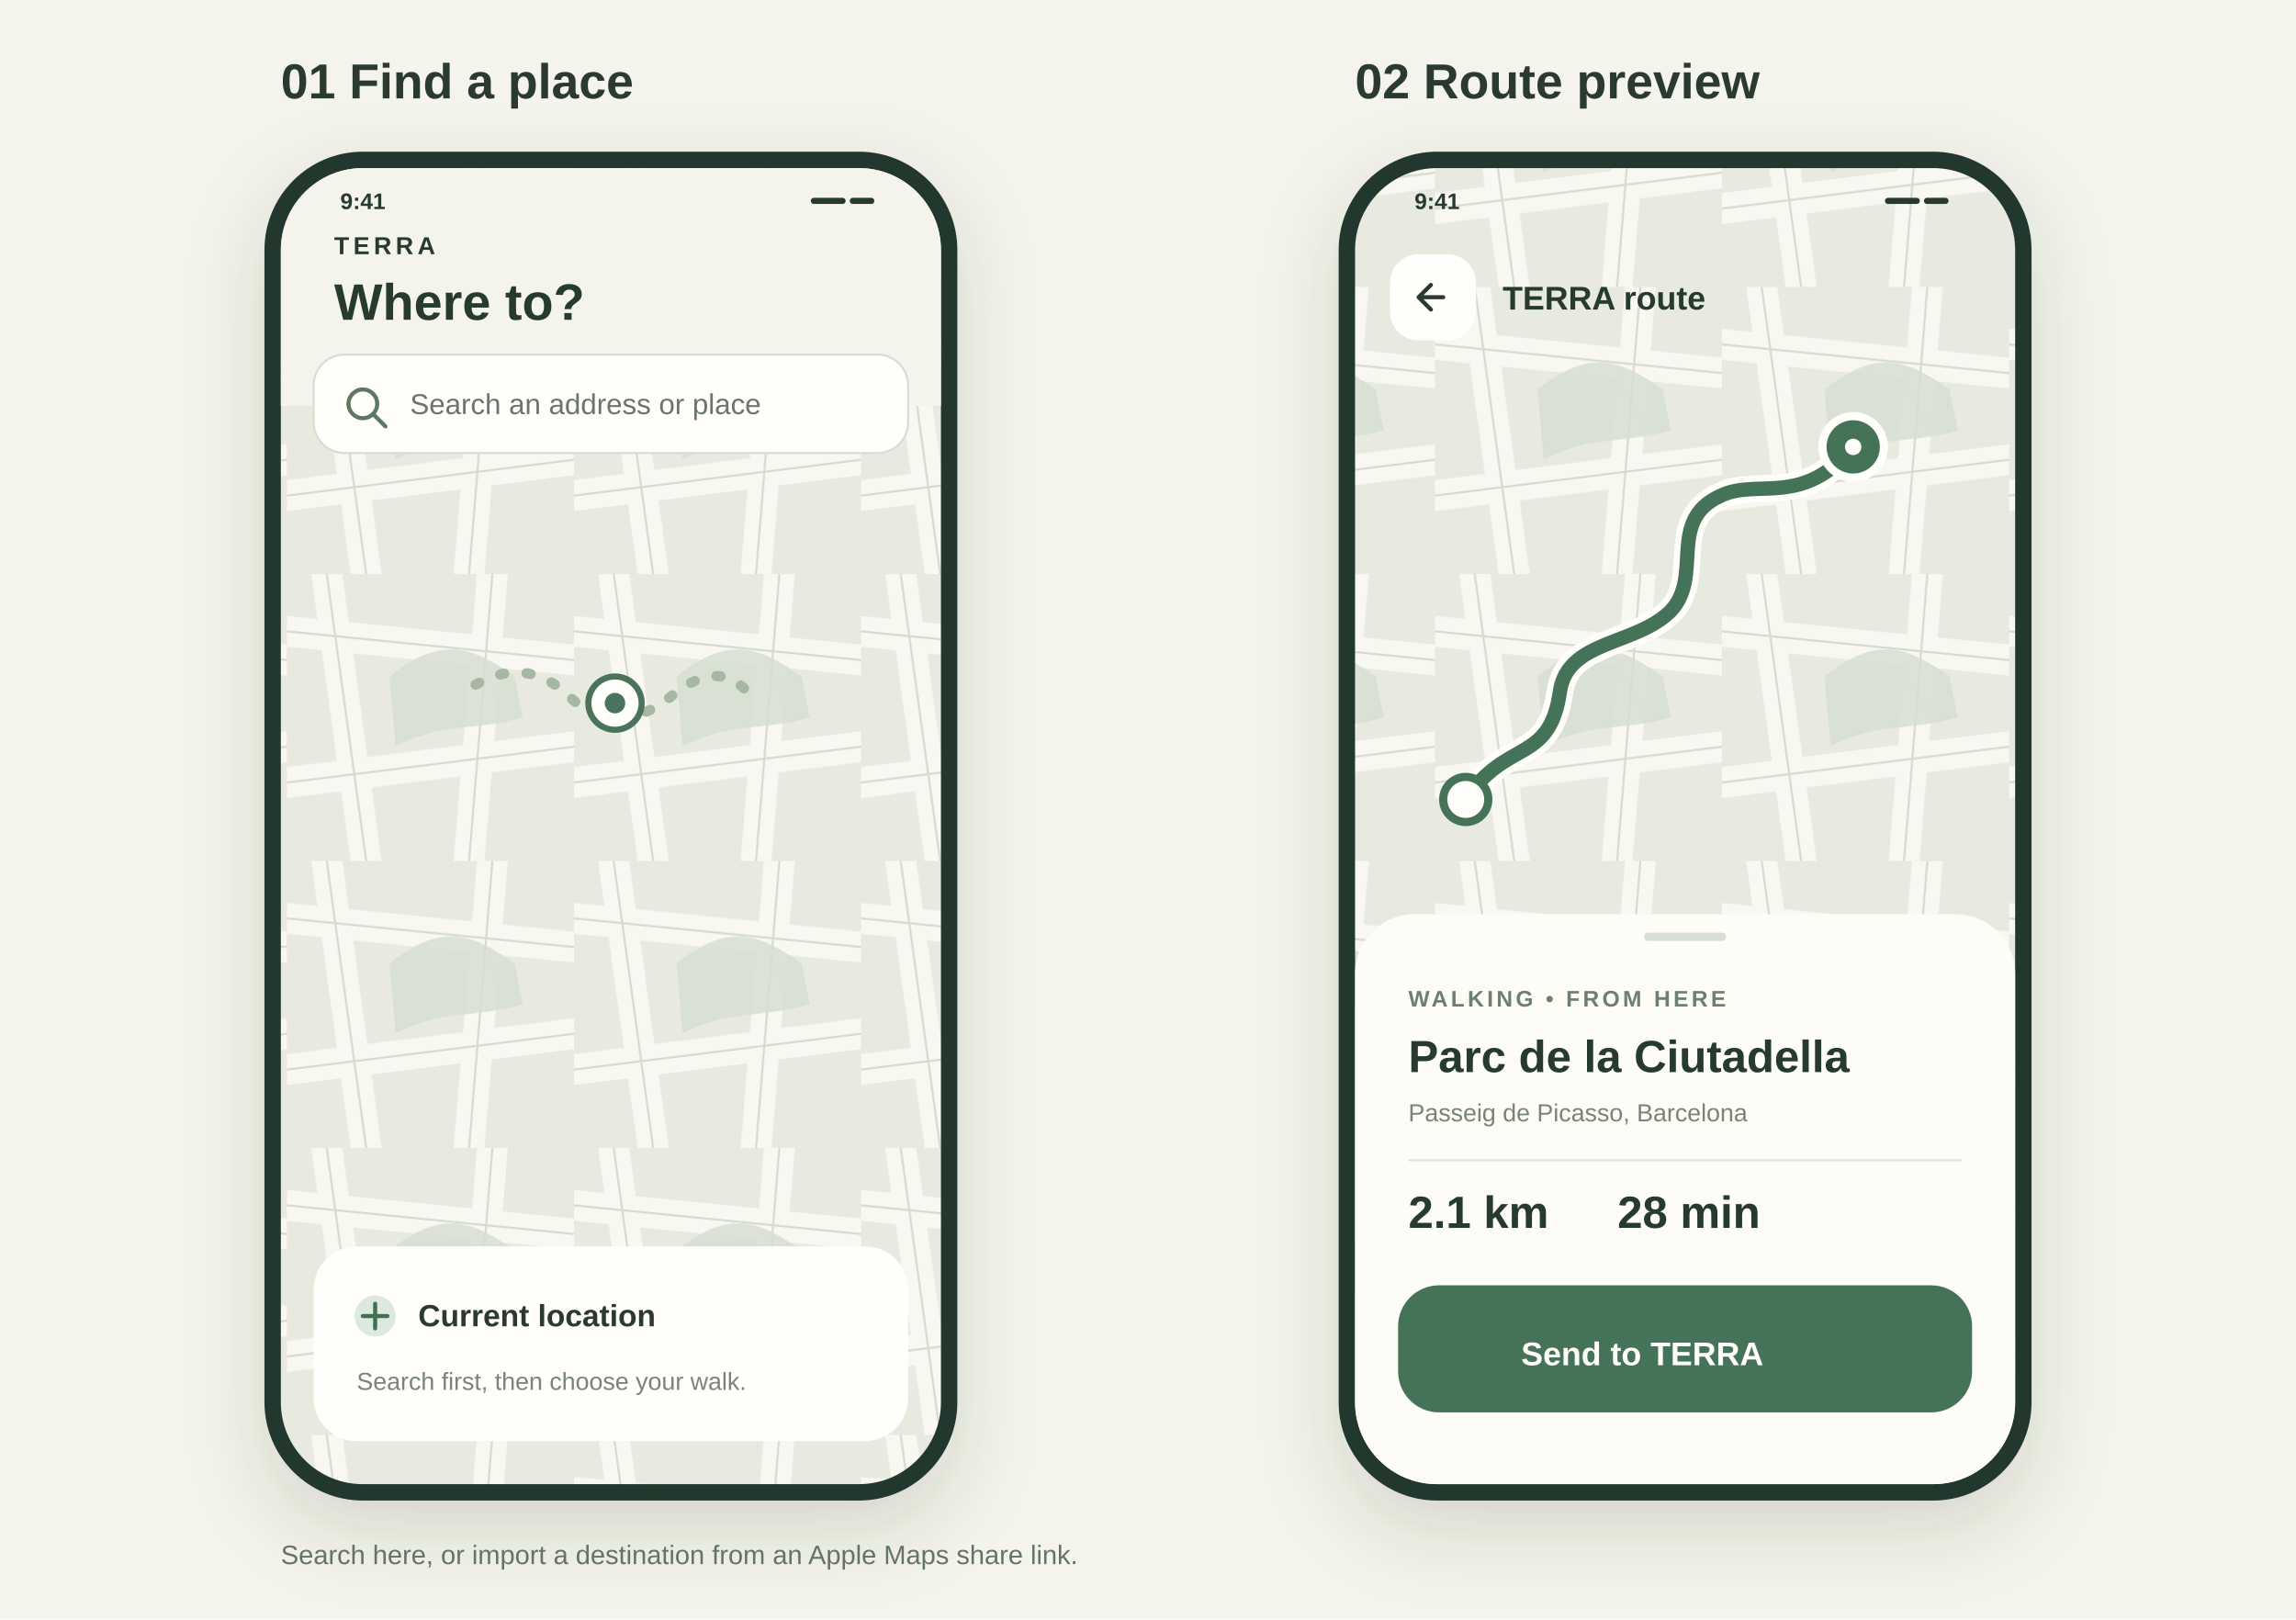
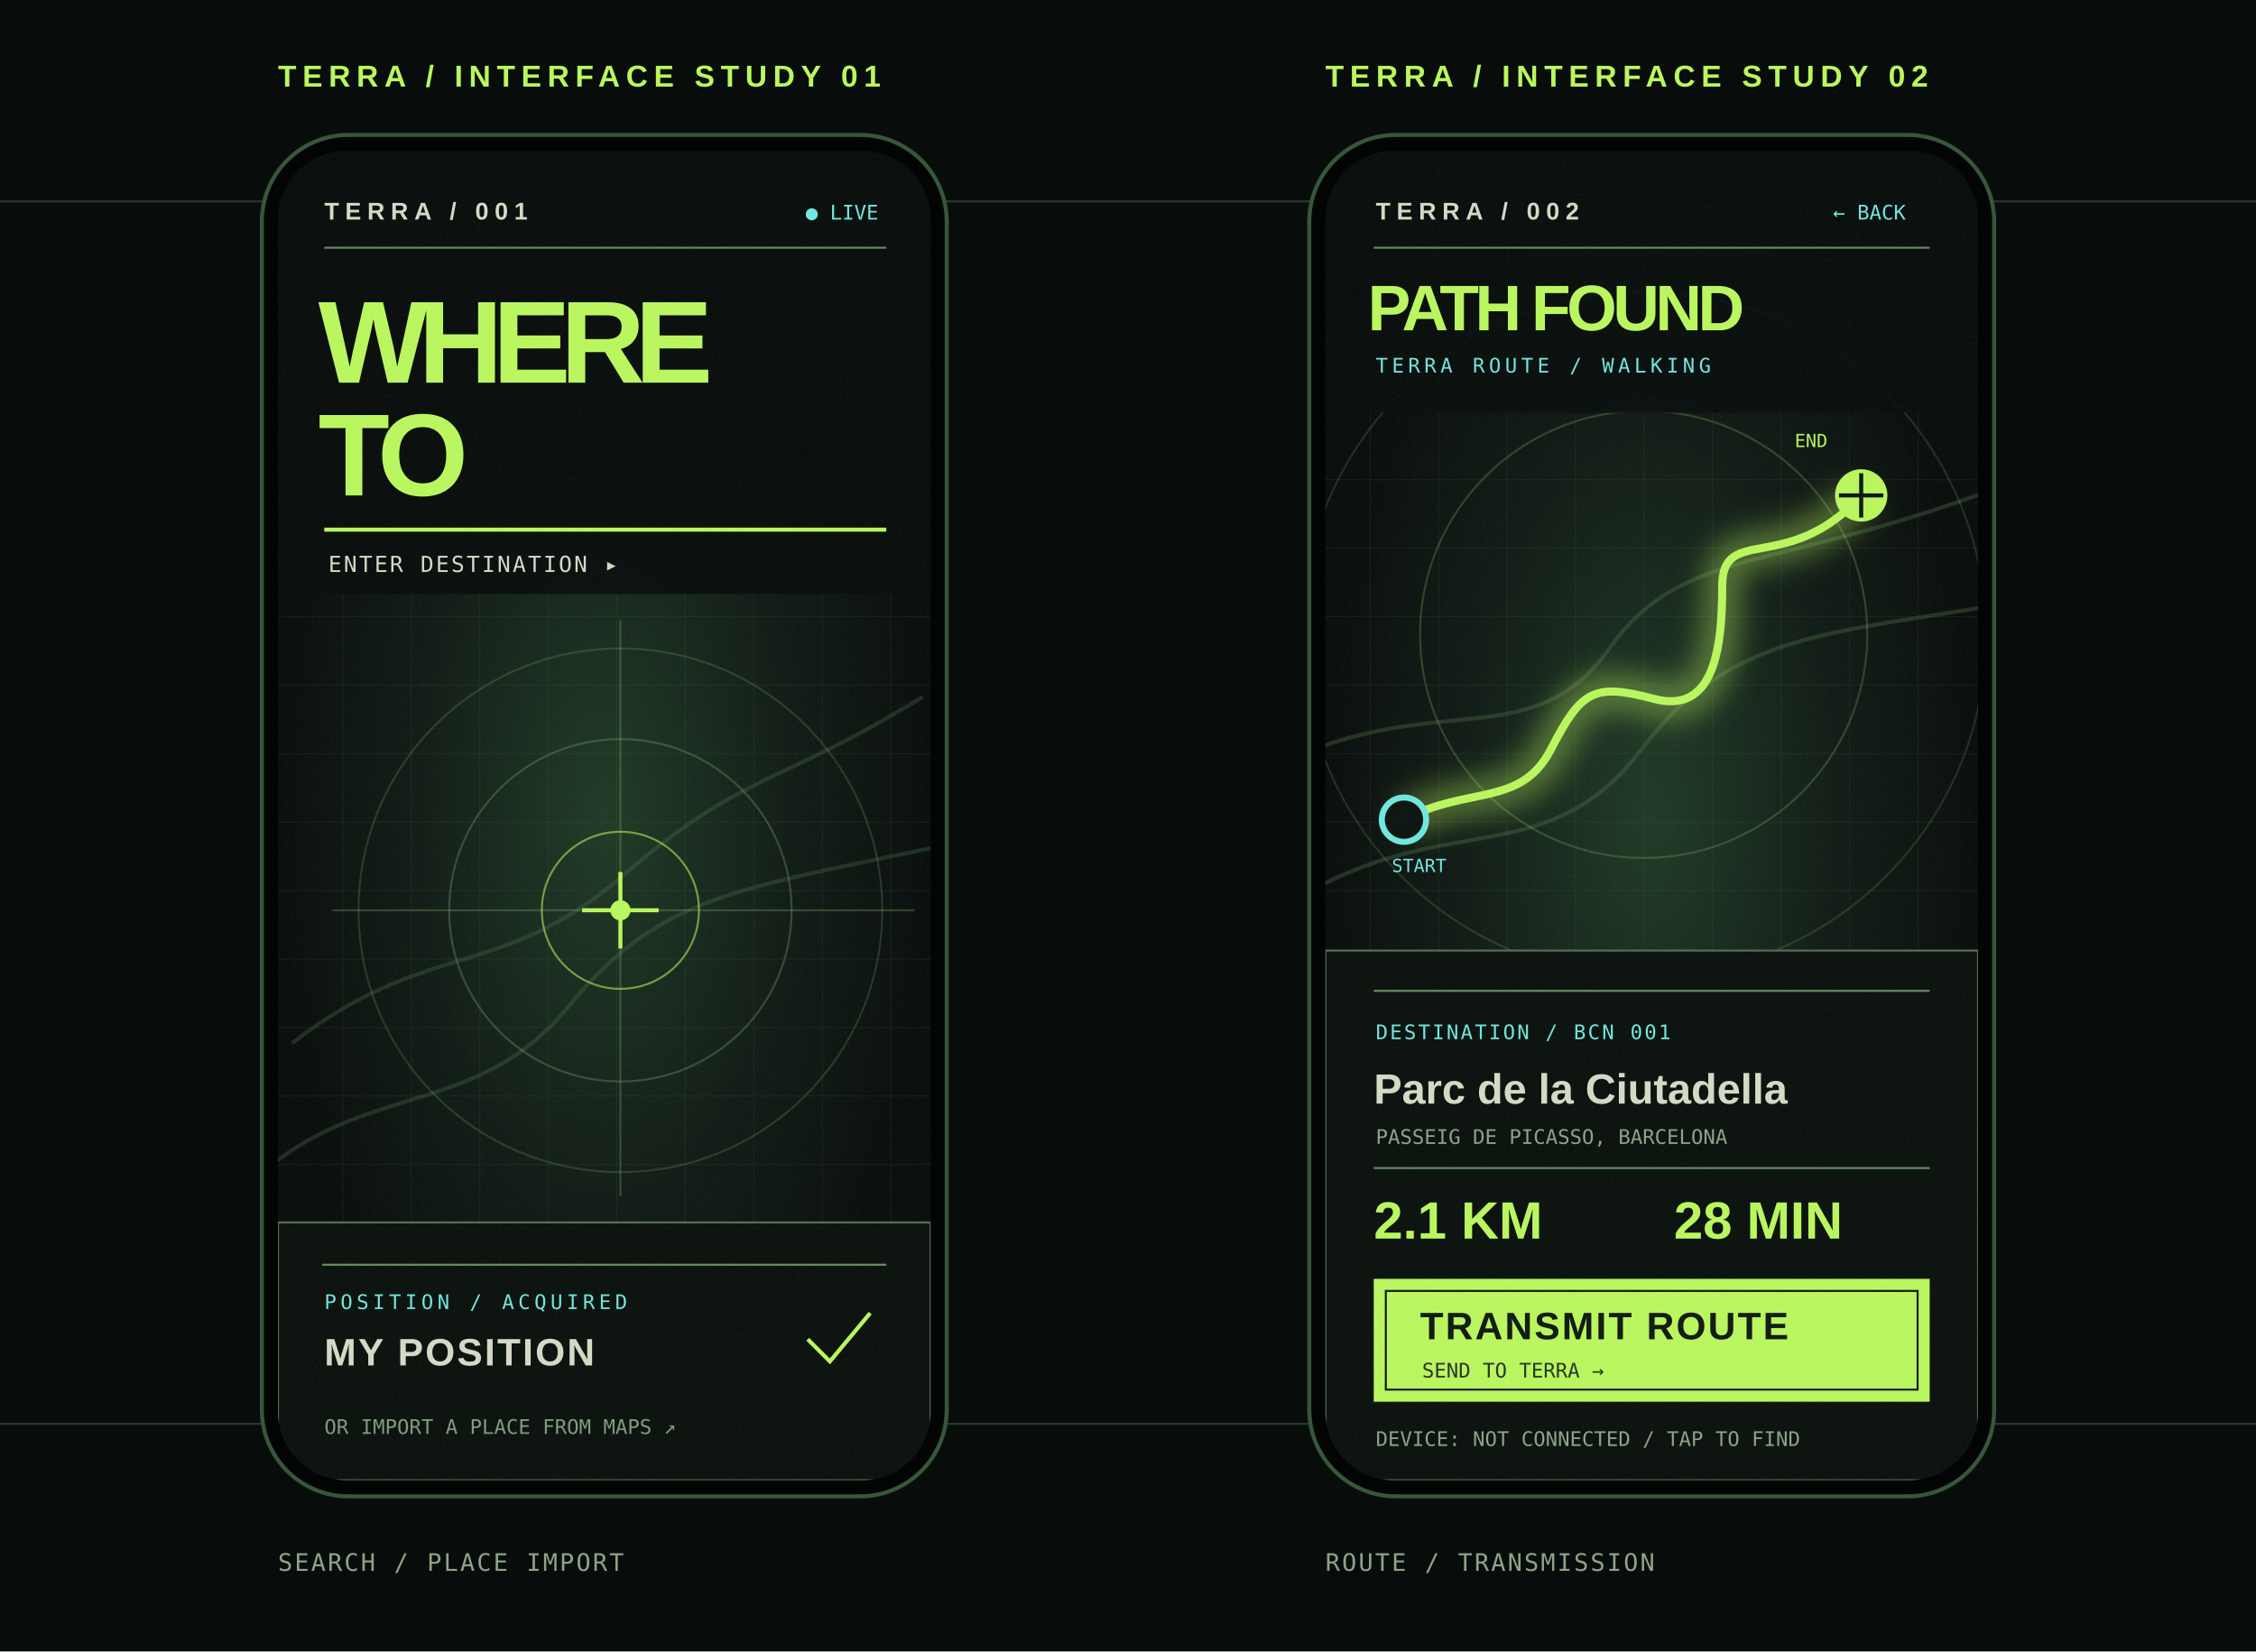
- <svg xmlns="http://www.w3.org/2000/svg" width="1120" height="790" viewBox="0 0 1120 790" role="img" aria-label="Two TERRA iPhone app screen concepts: find a place and preview a walking route">
+ <svg xmlns="http://www.w3.org/2000/svg" width="1120" height="820" viewBox="0 0 1120 820" role="img" aria-label="Two dark, phosphor-green TERRA iPhone screen concepts: destination search and walking-route preview">
  <defs>
-     <pattern id="map" width="140" height="140" patternUnits="userSpaceOnUse">
-       <rect width="140" height="140" fill="#e8eadf" />
-       <path d="M-10 27 L150 43 M-10 103 L150 83 M18 -10 L40 150 M101 -10 L88 150" fill="none" stroke="#f8f7f1" stroke-width="15" />
-       <path d="M-10 27 L150 43 M-10 103 L150 83 M18 -10 L40 150 M101 -10 L88 150" fill="none" stroke="#d7dbcd" stroke-width="1" />
-       <path d="M50 50 C75 30 90 35 111 50 L115 70 C90 77 77 72 53 84 Z" fill="#d4decf" opacity=".8" />
+     <radialGradient id="field">
+       <stop stop-color="#203a26" />
+       <stop offset=".58" stop-color="#101b15" />
+       <stop offset="1" stop-color="#080d0b" />
+     </radialGradient>
+     <pattern id="grid" width="34" height="34" patternUnits="userSpaceOnUse">
+       <path d="M34 0H0V34" fill="none" stroke="#48644a" stroke-width=".5" opacity=".32" />
    </pattern>
-     <clipPath id="left-screen">
-       <rect x="137" y="82" width="322" height="642" rx="40" />
+     <filter id="glow" x="-80%" y="-80%" width="260%" height="260%">
+       <feGaussianBlur stdDeviation="7" />
+     </filter>
+     <filter id="grain" x="0" y="0" width="100%" height="100%">
+       <feTurbulence type="fractalNoise" baseFrequency=".68" numOctaves="3" seed="8" stitchTiles="stitch" />
+       <feColorMatrix type="saturate" values="0" />
+       <feComponentTransfer>
+         <feFuncA type="linear" slope=".15" />
+       </feComponentTransfer>
+     </filter>
+     <clipPath id="screen-a">
+       <rect x="138" y="75" width="324" height="660" rx="34" />
    </clipPath>
-     <clipPath id="right-screen">
-       <rect x="661" y="82" width="322" height="642" rx="40" />
+     <clipPath id="screen-b">
+       <rect x="658" y="75" width="324" height="660" rx="34" />
    </clipPath>
-     <filter id="shadow" x="-30%" y="-30%" width="160%" height="160%">
-       <feDropShadow dx="0" dy="14" stdDeviation="18" flood-color="#263e32" flood-opacity=".17" />
-     </filter>
  </defs>
-   <rect width="1120" height="790" fill="#f5f4ec" />
-   <text x="137" y="48" fill="#2b3a30" font-family="-apple-system,BlinkMacSystemFont,Arial,sans-serif" font-size="24" font-weight="700">01  Find a place</text>
-   <text x="661" y="48" fill="#2b3a30" font-family="-apple-system,BlinkMacSystemFont,Arial,sans-serif" font-size="24" font-weight="700">02  Route preview</text>
-   <rect x="129" y="74" width="338" height="658" rx="48" fill="#23372e" filter="url(#shadow)" />
-   <rect x="653" y="74" width="338" height="658" rx="48" fill="#23372e" filter="url(#shadow)" />
-   <g clip-path="url(#left-screen)" font-family="-apple-system,BlinkMacSystemFont,Arial,sans-serif">
-     <rect x="137" y="82" width="322" height="642" fill="url(#map)" />
-     <path d="M133 82 H459 V198 H133 Z" fill="#f5f4ec" />
-     <text x="163" y="124" fill="#263b2e" font-size="12" font-weight="700" letter-spacing="2">TERRA</text>
-     <text x="163" y="156" fill="#263b2e" font-size="25" font-weight="650">Where to?</text>
-     <rect x="153" y="173" width="290" height="48" rx="15" fill="#fffefa" stroke="#d7ddd2" />
-     <circle cx="177" cy="197" r="7" fill="none" stroke="#5d7760" stroke-width="2" />
-     <path d="M182 202 l6 6" stroke="#5d7760" stroke-width="2" stroke-linecap="round" />
-     <text x="200" y="202" fill="#6a766a" font-size="14">Search an address or place</text>
-     <path d="M232 334 C249 324 265 327 278 340 C292 354 311 353 327 340 C346 324 360 328 369 344" fill="none" stroke="#a6b8a2" stroke-width="5" stroke-linecap="round" stroke-dasharray="2 11" />
-     <circle cx="300" cy="343" r="13" fill="#fffefa" stroke="#49735b" stroke-width="3" />
-     <circle cx="300" cy="343" r="5" fill="#49735b" />
-     <rect x="153" y="608" width="290" height="95" rx="21" fill="#fffefa" />
-     <circle cx="183" cy="642" r="10" fill="#dce9dc" />
-     <path d="M183 636 v12 M177 642 h12" stroke="#417053" stroke-width="2" stroke-linecap="round" />
-     <text x="204" y="647" fill="#2b3a30" font-size="15" font-weight="600">Current location</text>
-     <text x="174" y="678" fill="#788476" font-size="12">Search first, then choose your walk.</text>
-     <text x="166" y="102" fill="#263b2e" font-size="11" font-weight="600">9:41</text>
-     <path d="M397 98 h14 M416 98 h9" stroke="#263b2e" stroke-width="3" stroke-linecap="round" />
+   <rect width="1120" height="820" fill="#080d0b" />
+   <path d="M0 100H1120M0 707H1120" stroke="#26392a" stroke-width="1" />
+   <text x="138" y="43" fill="#baf75e" font-family="Arial, sans-serif" font-size="15" font-weight="700" letter-spacing="3">TERRA / INTERFACE STUDY 01</text>
+   <text x="658" y="43" fill="#baf75e" font-family="Arial, sans-serif" font-size="15" font-weight="700" letter-spacing="3">TERRA / INTERFACE STUDY 02</text>
+   <rect x="130" y="67" width="340" height="676" rx="43" fill="#020504" stroke="#37563b" stroke-width="2" />
+   <rect x="650" y="67" width="340" height="676" rx="43" fill="#020504" stroke="#37563b" stroke-width="2" />
+   <g clip-path="url(#screen-a)" font-family="Arial, sans-serif">
+     <rect x="138" y="75" width="324" height="660" fill="url(#field)" />
+     <rect x="138" y="75" width="324" height="660" fill="url(#grid)" />
+     <path d="M145 518C212 466 249 487 309 435S385 391 458 346M126 586C180 536 236 556 282 500S364 442 477 418" fill="none" stroke="#4d714c" stroke-width="2" opacity=".32" />
+     <circle cx="308" cy="452" r="130" fill="none" stroke="#729d67" stroke-width="1" opacity=".26" />
+     <circle cx="308" cy="452" r="85" fill="none" stroke="#729d67" stroke-width="1" opacity=".36" />
+     <circle cx="308" cy="452" r="39" fill="none" stroke="#baf75e" stroke-width="1" opacity=".56" />
+     <path d="M308 308V594M165 452H454" stroke="#97c781" stroke-width="1" opacity=".26" />
+     <path d="M289 452H327M308 433V471" stroke="#baf75e" stroke-width="2" />
+     <circle cx="308" cy="452" r="5" fill="#baf75e" />
+     <rect x="138" y="75" width="324" height="220" fill="#080d0b" opacity=".93" />
+     <text x="161" y="109" fill="#d5d9c5" font-size="12" font-weight="700" letter-spacing="3">TERRA / 001</text>
+     <text x="400" y="109" fill="#70e7df" font-family="monospace" font-size="10">● LIVE</text>
+     <path d="M161 123H440" stroke="#648864" stroke-width="1" />
+     <text x="158" y="190" fill="#baf75e" font-size="58" font-weight="900" letter-spacing="-5">WHERE</text>
+     <text x="158" y="246" fill="#baf75e" font-size="58" font-weight="900" letter-spacing="-5">TO<span fill="#70e7df">?</span>
+     </text>
+     <path d="M161 263H440" stroke="#baf75e" stroke-width="2" />
+     <text x="163" y="284" fill="#d5d9c5" font-family="monospace" font-size="11" letter-spacing="1">ENTER DESTINATION  ▸</text>
+     <path d="M138 607H462V735H138Z" fill="#0a110d" stroke="#536f50" stroke-width="1" />
+     <path d="M160 628H440" stroke="#658c5e" stroke-width="1" />
+     <text x="161" y="650" fill="#70e7df" font-family="monospace" font-size="10" letter-spacing="2">POSITION / ACQUIRED</text>
+     <text x="161" y="678" fill="#d5d9c5" font-size="19" font-weight="800" letter-spacing="1">MY POSITION</text>
+     <path d="M401 665l11 11 20-24" fill="none" stroke="#baf75e" stroke-width="2" />
+     <text x="161" y="712" fill="#7f9a7d" font-family="monospace" font-size="10">OR IMPORT A PLACE FROM MAPS ↗</text>
+     <rect x="138" y="75" width="324" height="660" filter="url(#grain)" opacity=".27" />
  </g>
-   <g clip-path="url(#right-screen)" font-family="-apple-system,BlinkMacSystemFont,Arial,sans-serif">
-     <rect x="661" y="82" width="322" height="642" fill="url(#map)" />
-     <text x="690" y="102" fill="#263b2e" font-size="11" font-weight="600">9:41</text>
-     <path d="M921 98 h14 M940 98 h9" stroke="#263b2e" stroke-width="3" stroke-linecap="round" />
-     <rect x="678" y="124" width="42" height="42" rx="14" fill="#fffefa" />
-     <path d="M704 145 h-12 m0 0 6-6 m-6 6 6 6" stroke="#2b3a30" stroke-width="2" fill="none" stroke-linecap="round" stroke-linejoin="round" />
-     <text x="733" y="151" fill="#263b2e" font-size="16" font-weight="700">TERRA route</text>
-     <path d="M715 390 C735 360 756 373 761 337 C765 312 798 315 815 298 C831 281 813 254 839 242 C857 233 879 248 904 218" fill="none" stroke="#fffefa" stroke-width="13" stroke-linecap="round" stroke-linejoin="round" />
-     <path d="M715 390 C735 360 756 373 761 337 C765 312 798 315 815 298 C831 281 813 254 839 242 C857 233 879 248 904 218" fill="none" stroke="#447358" stroke-width="7" stroke-linecap="round" stroke-linejoin="round" />
-     <circle cx="715" cy="390" r="11" fill="#fffefa" stroke="#447358" stroke-width="4" />
-     <circle cx="904" cy="218" r="15" fill="#447358" stroke="#fffefa" stroke-width="4" />
-     <circle cx="904" cy="218" r="4" fill="#fffefa" />
-     <rect x="661" y="446" width="322" height="278" rx="29" fill="#fdfcf7" />
-     <rect x="802" y="455" width="40" height="4" rx="2" fill="#d9ded4" />
-     <text x="687" y="491" fill="#6c806d" font-size="11" font-weight="700" letter-spacing="1.5">WALKING • FROM HERE</text>
-     <text x="687" y="523" fill="#263b2e" font-size="22" font-weight="700">Parc de la Ciutadella</text>
-     <text x="687" y="547" fill="#788476" font-size="12">Passeig de Picasso, Barcelona</text>
-     <line x1="687" y1="566" x2="957" y2="566" stroke="#e2e5dc" />
-     <text x="687" y="599" fill="#263b2e" font-size="22" font-weight="700">2.1 km</text>
-     <text x="789" y="599" fill="#263b2e" font-size="22" font-weight="700">28 min</text>
-     <rect x="682" y="627" width="280" height="62" rx="20" fill="#447358" />
-     <text x="742" y="666" fill="#fffefa" font-size="16" font-weight="700">Send to TERRA</text>
+   <g clip-path="url(#screen-b)" font-family="Arial, sans-serif">
+     <rect x="658" y="75" width="324" height="660" fill="url(#field)" />
+     <rect x="658" y="75" width="324" height="660" fill="url(#grid)" />
+     <path d="M643 376C715 344 762 374 799 322S882 285 1000 239M657 439C724 405 771 430 815 372S907 315 1000 299" fill="none" stroke="#52744d" stroke-width="2" opacity=".35" />
+     <circle cx="816" cy="315" r="170" fill="none" stroke="#93bd70" stroke-width="1" opacity=".18" />
+     <circle cx="816" cy="315" r="111" fill="none" stroke="#93bd70" stroke-width="1" opacity=".26" />
+     <path d="M697 407C729 390 755 401 770 372S791 339 821 347 855 322 855 291 888 286 924 246" fill="none" stroke="#baf75e" stroke-width="19" opacity=".38" filter="url(#glow)" />
+     <path d="M697 407C729 390 755 401 770 372S791 339 821 347 855 322 855 291 888 286 924 246" fill="none" stroke="#baf75e" stroke-width="4" stroke-linecap="round" stroke-linejoin="round" />
+     <circle cx="697" cy="407" r="11" fill="#0b140e" stroke="#70e7df" stroke-width="3" />
+     <circle cx="924" cy="246" r="13" fill="#baf75e" />
+     <path d="M913 246h22M924 235v22" stroke="#0b140e" stroke-width="2" />
+     <text x="691" y="433" fill="#70e7df" font-family="monospace" font-size="9">START</text>
+     <text x="891" y="222" fill="#baf75e" font-family="monospace" font-size="9">END</text>
+     <rect x="658" y="75" width="324" height="130" fill="#080d0b" opacity=".9" />
+     <text x="683" y="109" fill="#d5d9c5" font-size="12" font-weight="700" letter-spacing="3">TERRA / 002</text>
+     <text x="910" y="109" fill="#70e7df" font-family="monospace" font-size="10">← BACK</text>
+     <path d="M682 123H958" stroke="#648864" stroke-width="1" />
+     <text x="679" y="164" fill="#baf75e" font-size="32" font-weight="900" letter-spacing="-2">PATH FOUND</text>
+     <text x="683" y="185" fill="#70e7df" font-family="monospace" font-size="10" letter-spacing="2">TERRA ROUTE / WALKING</text>
+     <path d="M658 472H982V735H658Z" fill="#0a110d" stroke="#536f50" stroke-width="1" />
+     <path d="M682 492H958" stroke="#648864" stroke-width="1" />
+     <text x="683" y="516" fill="#70e7df" font-family="monospace" font-size="10" letter-spacing="1">DESTINATION / BCN 001</text>
+     <text x="682" y="548" fill="#d5d9c5" font-size="21" font-weight="800">Parc de la Ciutadella</text>
+     <text x="683" y="568" fill="#8ca18a" font-family="monospace" font-size="10">PASSEIG DE PICASSO, BARCELONA</text>
+     <path d="M682 580H958" stroke="#648864" stroke-width="1" />
+     <text x="682" y="615" fill="#baf75e" font-size="26" font-weight="900">2.1 KM</text>
+     <text x="831" y="615" fill="#baf75e" font-size="26" font-weight="900">28 MIN</text>
+     <path d="M682 635H958V696H682Z" fill="#baf75e" />
+     <path d="M688 641H952V690H688Z" fill="none" stroke="#101a10" stroke-width="1" />
+     <text x="705" y="665" fill="#101a10" font-size="19" font-weight="900" letter-spacing="1">TRANSMIT ROUTE</text>
+     <text x="706" y="684" fill="#253525" font-family="monospace" font-size="10">SEND TO TERRA  →</text>
+     <text x="683" y="718" fill="#8ca18a" font-family="monospace" font-size="10">DEVICE: NOT CONNECTED / TAP TO FIND</text>
+     <rect x="658" y="75" width="324" height="660" filter="url(#grain)" opacity=".27" />
  </g>
-   <text x="137" y="763" fill="#647464" font-family="-apple-system,BlinkMacSystemFont,Arial,sans-serif" font-size="13">Search here, or import a destination from an Apple Maps share link.</text>
+   <text x="138" y="780" fill="#8fa387" font-family="monospace" font-size="12" letter-spacing="1">SEARCH / PLACE IMPORT</text>
+   <text x="658" y="780" fill="#8fa387" font-family="monospace" font-size="12" letter-spacing="1">ROUTE / TRANSMISSION</text>
</svg>
